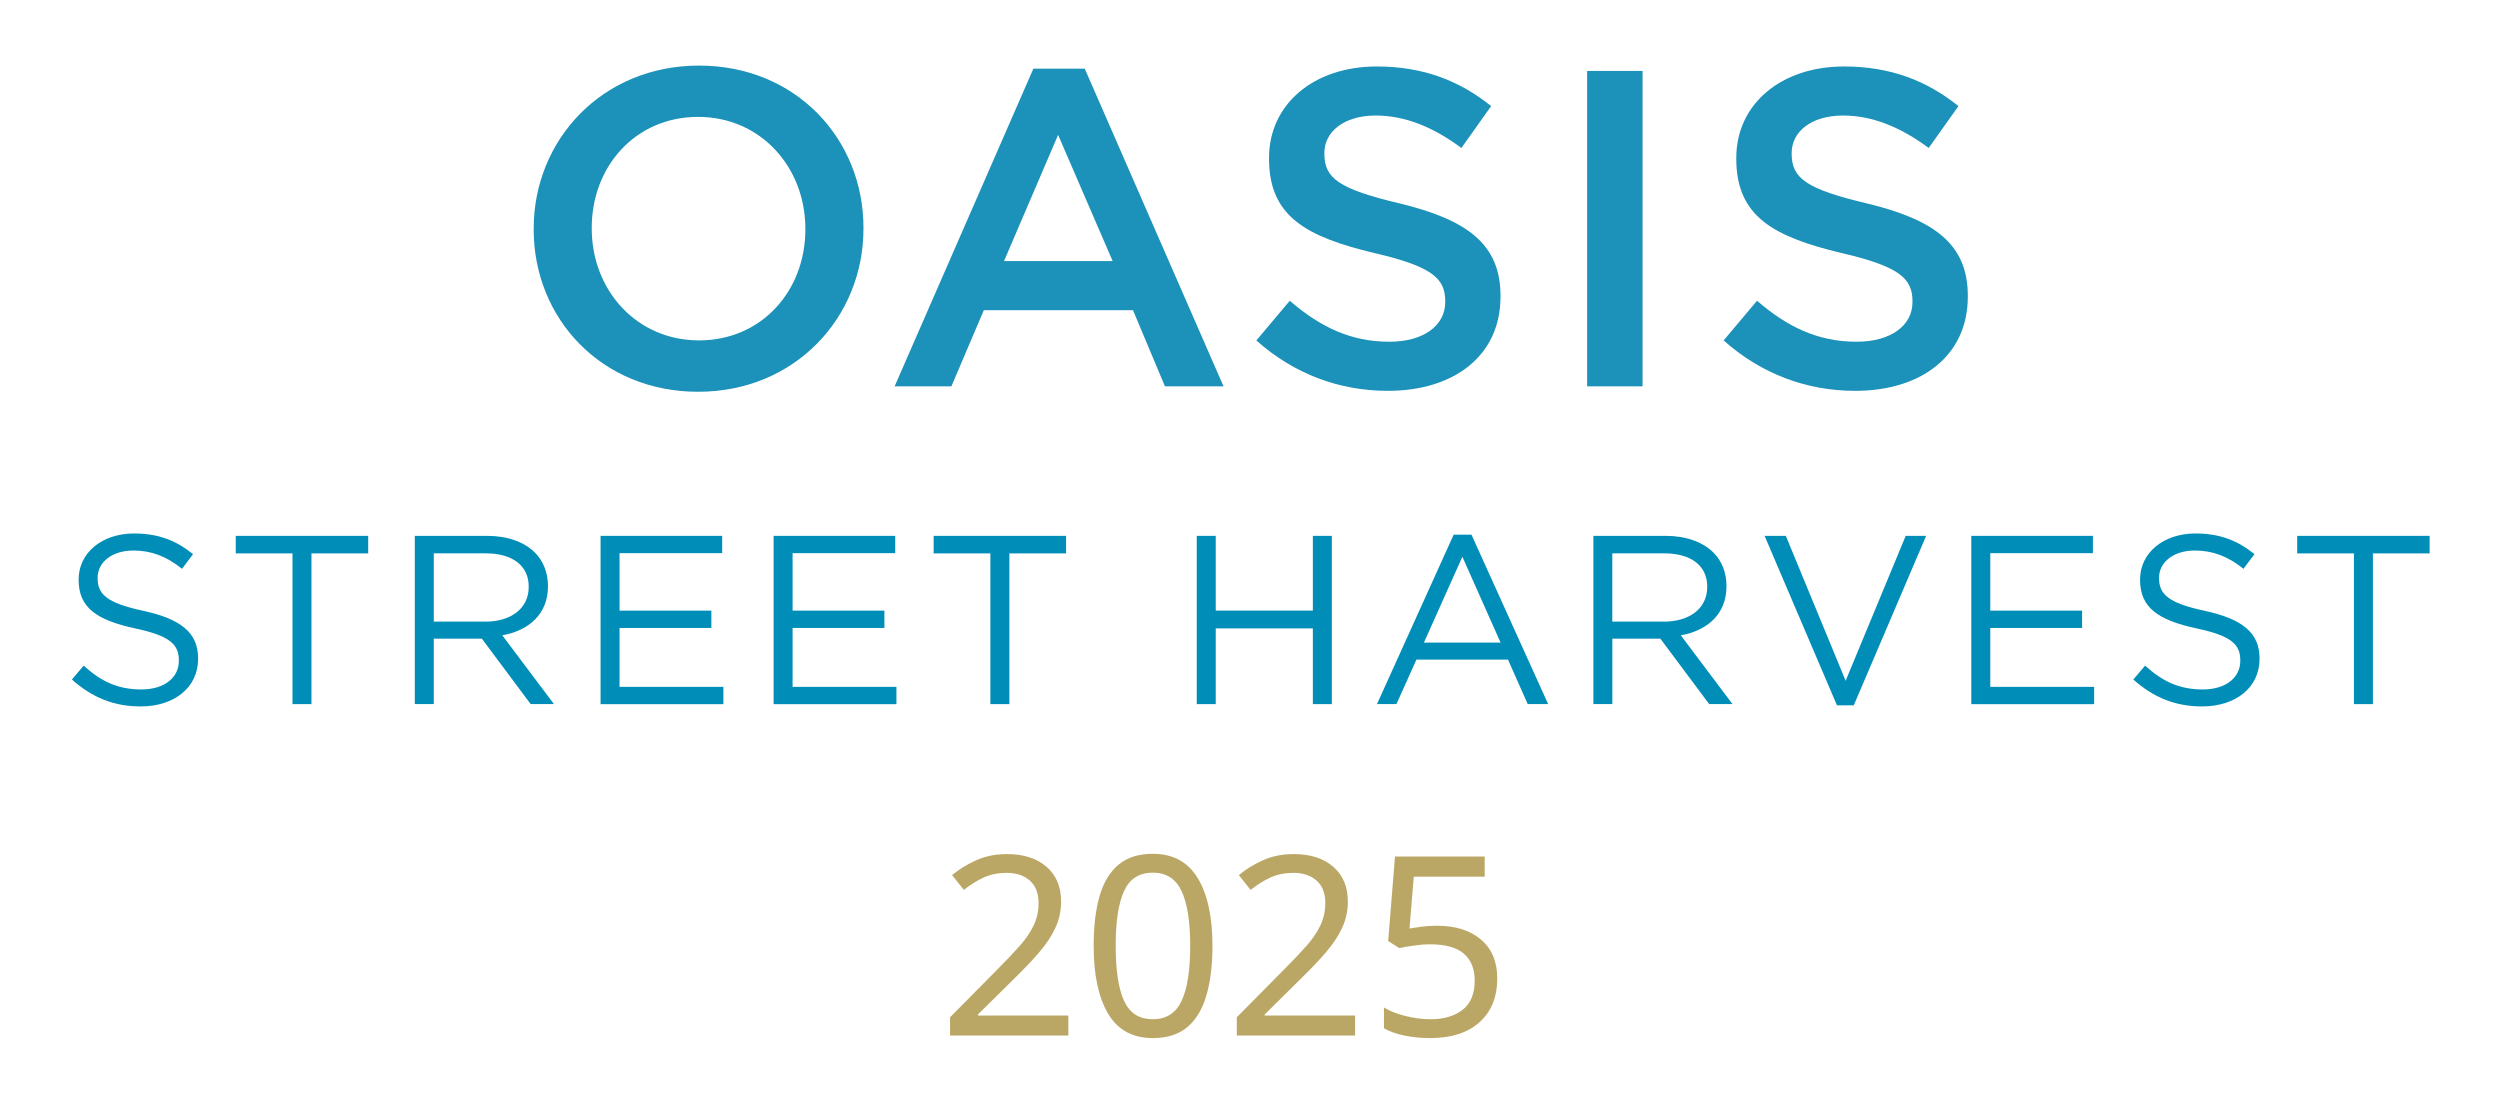
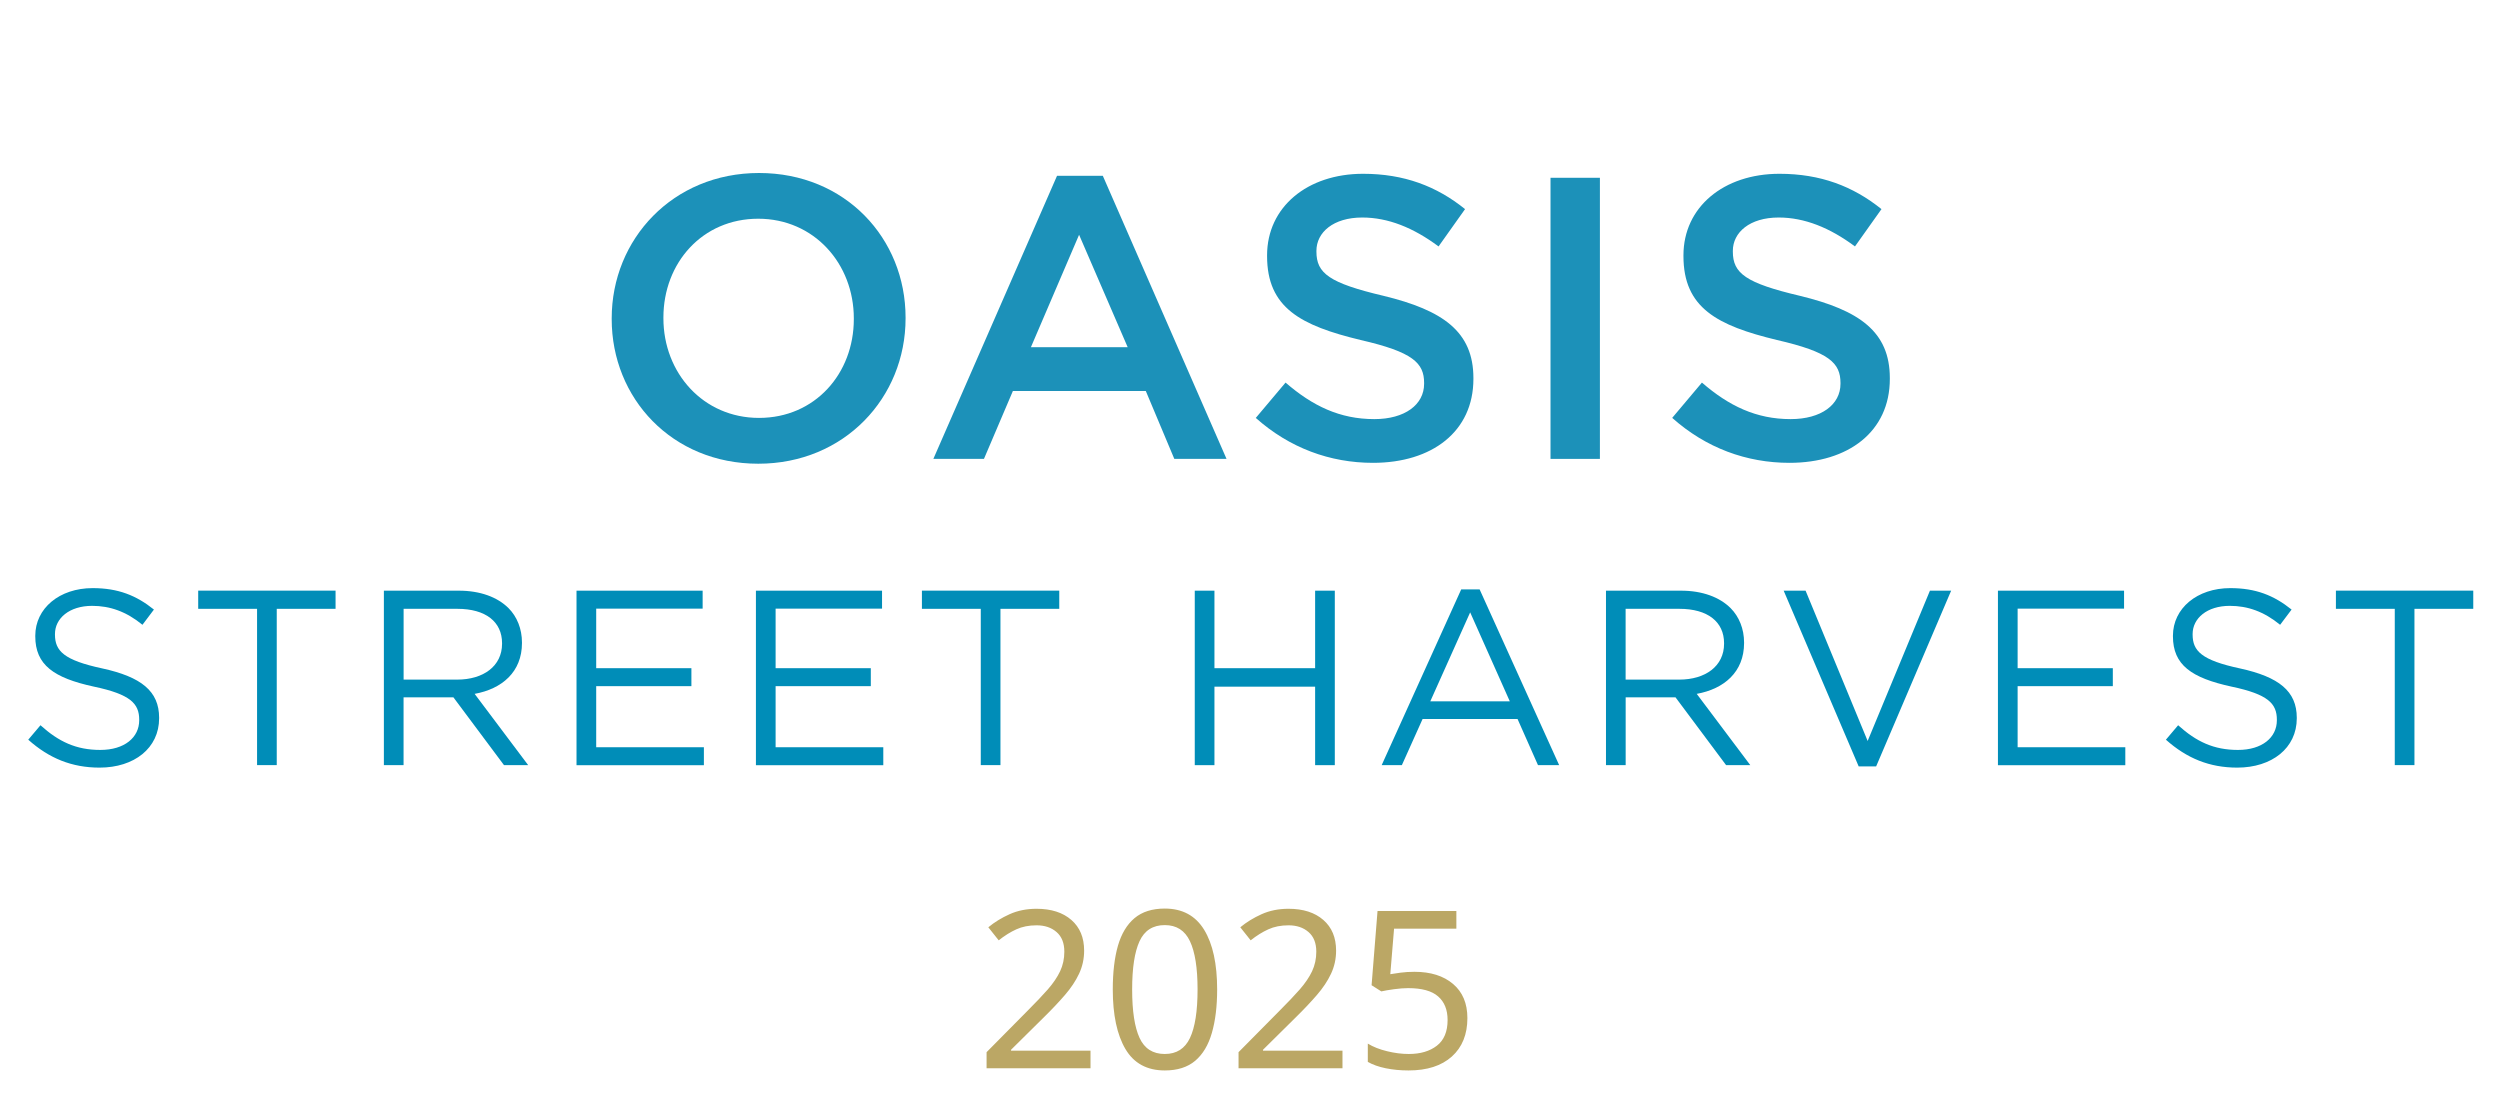
<svg xmlns="http://www.w3.org/2000/svg" id="_レイヤー_1" version="1.1" viewBox="0 0 538.58 235.89">
  <defs>
    <style>
      .st0 {
        fill: #008db8;
      }

      .st1 {
-         fill: #1c91b9;
+         fill: #bba765;
+         font-family: Gotham-Light, Gotham;
+         font-size: 47.45px;
+         font-weight: 300;
      }

      .st2 {
-         fill: #bba765;
-         font-family: Gotham-Light, Gotham;
-         font-size: 54px;
-         font-weight: 300;
+         fill: #1c91b9;
      }
    </style>
  </defs>
  <g>
-     <path class="st1" d="M114.97,49.45v-.19c0-19.12,14.75-35.13,35.62-35.13s35.43,15.82,35.43,34.95v.19c0,19.12-14.75,35.13-35.62,35.13s-35.43-15.83-35.43-34.95ZM173.5,49.45v-.19c0-13.21-9.61-24.08-23.11-24.08s-22.91,10.68-22.91,23.88v.19c0,13.21,9.61,24.08,23.11,24.08s22.91-10.68,22.91-23.88Z" />
-     <path class="st1" d="M222.62,14.8h11.07l29.9,68.43h-12.62l-6.89-16.41h-32.13l-6.99,16.41h-12.23l29.89-68.43ZM239.7,56.24l-11.75-27.18-11.65,27.18h23.4Z" />
-     <path class="st1" d="M270.67,73.33l7.19-8.54c6.51,5.63,13.11,8.83,21.45,8.83,7.38,0,12.04-3.49,12.04-8.54v-.19c0-4.85-2.71-7.48-15.34-10.39-14.46-3.49-22.62-7.77-22.62-20.29v-.19c0-11.65,9.71-19.7,23.2-19.7,9.9,0,17.77,3,24.65,8.54l-6.41,9.02c-6.12-4.56-12.23-6.99-18.45-6.99-6.99,0-11.07,3.59-11.07,8.06v.19c0,5.24,3.1,7.58,16.21,10.68,14.36,3.49,21.74,8.64,21.74,19.9v.19c0,12.72-10,20.29-24.27,20.29-10.39,0-20.19-3.59-28.35-10.87h.03Z" />
-     <path class="st1" d="M341.92,15.28h11.94v67.95h-11.94V15.28Z" />
-     <path class="st1" d="M371.33,73.33l7.19-8.54c6.51,5.63,13.11,8.83,21.45,8.83,7.38,0,12.04-3.49,12.04-8.54v-.19c0-4.85-2.72-7.48-15.34-10.39-14.46-3.49-22.62-7.77-22.62-20.29v-.19c0-11.65,9.71-19.7,23.2-19.7,9.9,0,17.77,3,24.66,8.54l-6.41,9.02c-6.12-4.56-12.23-6.99-18.45-6.99-6.99,0-11.07,3.59-11.07,8.06v.19c0,5.24,3.1,7.58,16.21,10.68,14.36,3.49,21.74,8.64,21.74,19.9v.19c0,12.72-10,20.29-24.26,20.29-10.39,0-20.19-3.59-28.35-10.87h.01Z" />
+     <path class="st2" d="M131.78,68.75v-.17c0-17.04,13.15-31.31,31.74-31.31s31.57,14.1,31.57,31.15v.17c0,17.04-13.15,31.31-31.74,31.31s-31.57-14.11-31.57-31.15ZM183.94,68.75v-.17c0-11.77-8.56-21.46-20.6-21.46s-20.42,9.52-20.42,21.28v.17c0,11.77,8.56,21.46,20.6,21.46s20.42-9.52,20.42-21.28Z" />
+     <path class="st2" d="M227.71,37.87h9.87l26.65,60.98h-11.25l-6.14-14.62h-28.63l-6.23,14.62h-10.9l26.64-60.98ZM242.94,74.8l-10.47-24.22-10.38,24.22h20.85Z" />
+     <path class="st2" d="M270.54,90.03l6.41-7.61c5.8,5.02,11.68,7.87,19.12,7.87,6.58,0,10.73-3.11,10.73-7.61v-.17c0-4.32-2.42-6.67-13.67-9.26-12.89-3.11-20.16-6.92-20.16-18.08v-.17c0-10.38,8.65-17.56,20.68-17.56,8.82,0,15.84,2.67,21.97,7.61l-5.71,8.04c-5.45-4.06-10.9-6.23-16.44-6.23-6.23,0-9.87,3.2-9.87,7.18v.17c0,4.67,2.76,6.76,14.45,9.52,12.8,3.11,19.37,7.7,19.37,17.73v.17c0,11.34-8.91,18.08-21.63,18.08-9.26,0-17.99-3.2-25.27-9.69h.03Z" />
+     <path class="st2" d="M334.03,38.3h10.64v60.56h-10.64v-60.56Z" />
+     <path class="st2" d="M360.24,90.03l6.41-7.61c5.8,5.02,11.68,7.87,19.12,7.87,6.58,0,10.73-3.11,10.73-7.61v-.17c0-4.32-2.42-6.67-13.67-9.26-12.89-3.11-20.16-6.92-20.16-18.08v-.17c0-10.38,8.65-17.56,20.68-17.56,8.82,0,15.84,2.67,21.98,7.61l-5.71,8.04c-5.45-4.06-10.9-6.23-16.44-6.23-6.23,0-9.87,3.2-9.87,7.18v.17c0,4.67,2.76,6.76,14.45,9.52,12.8,3.11,19.37,7.7,19.37,17.73v.17c0,11.34-8.91,18.08-21.62,18.08-9.26,0-17.99-3.2-25.27-9.69h0Z" />
  </g>
  <g>
-     <path class="st0" d="M15.48,146.4l2.54-3c3.78,3.42,7.4,5.13,12.43,5.13s8.08-2.59,8.08-6.16v-.1c0-3.37-1.81-5.28-9.42-6.89-8.34-1.81-12.17-4.5-12.17-10.46v-.1c0-5.7,5.02-9.89,11.91-9.89,5.28,0,9.06,1.5,12.74,4.45l-2.38,3.16c-3.37-2.74-6.73-3.94-10.46-3.94-4.71,0-7.72,2.59-7.72,5.85v.1c0,3.42,1.86,5.33,9.84,7.04,8.08,1.76,11.81,4.71,11.81,10.25v.1c0,6.21-5.18,10.25-12.38,10.25-5.75,0-10.46-1.92-14.81-5.8Z" />
-     <path class="st0" d="M63.01,119.22h-12.22v-3.78h28.53v3.78h-12.22v32.47h-4.09v-32.47Z" />
-     <path class="st0" d="M89.36,115.44h15.59c4.45,0,8.03,1.35,10.3,3.62,1.76,1.76,2.8,4.3,2.8,7.15v.1c0,6.01-4.14,9.53-9.84,10.56l11.13,14.81h-5.02l-10.51-14.09h-10.36v14.09h-4.09v-36.25ZM104.58,133.92c5.44,0,9.32-2.8,9.32-7.46v-.1c0-4.45-3.42-7.15-9.27-7.15h-11.18v14.71h11.13Z" />
-     <path class="st0" d="M129.38,115.44h26.2v3.73h-22.11v12.38h19.78v3.73h-19.78v12.69h22.37v3.73h-26.46v-36.25Z" />
-     <path class="st0" d="M166.66,115.44h26.2v3.73h-22.11v12.38h19.78v3.73h-19.78v12.69h22.37v3.73h-26.46v-36.25Z" />
-     <path class="st0" d="M213.36,119.22h-12.22v-3.78h28.53v3.78h-12.22v32.47h-4.09v-32.47Z" />
-     <path class="st0" d="M257.82,115.44h4.09v16.1h20.92v-16.1h4.09v36.25h-4.09v-16.31h-20.92v16.31h-4.09v-36.25Z" />
-     <path class="st0" d="M313.17,115.18h3.83l16.52,36.5h-4.4l-4.25-9.58h-19.73l-4.3,9.58h-4.19l16.52-36.5ZM323.27,138.43l-8.23-18.49-8.28,18.49h16.52Z" />
-     <path class="st0" d="M343.25,115.44h15.59c4.45,0,8.03,1.35,10.31,3.62,1.76,1.76,2.79,4.3,2.79,7.15v.1c0,6.01-4.14,9.53-9.84,10.56l11.13,14.81h-5.02l-10.51-14.09h-10.35v14.09h-4.09v-36.25ZM358.47,133.92c5.44,0,9.32-2.8,9.32-7.46v-.1c0-4.45-3.42-7.15-9.27-7.15h-11.18v14.71h11.13Z" />
-     <path class="st0" d="M380.16,115.44h4.56l12.89,31.22,12.94-31.22h4.4l-15.59,36.51h-3.62l-15.59-36.51Z" />
-     <path class="st0" d="M424.68,115.44h26.2v3.73h-22.11v12.38h19.78v3.73h-19.78v12.69h22.37v3.73h-26.46v-36.25Z" />
-     <path class="st0" d="M459.58,146.4l2.54-3c3.78,3.42,7.4,5.13,12.43,5.13s8.08-2.59,8.08-6.16v-.1c0-3.37-1.81-5.28-9.42-6.89-8.34-1.81-12.17-4.5-12.17-10.46v-.1c0-5.7,5.02-9.89,11.91-9.89,5.28,0,9.06,1.5,12.74,4.45l-2.38,3.16c-3.37-2.74-6.73-3.94-10.46-3.94-4.71,0-7.72,2.59-7.72,5.85v.1c0,3.42,1.86,5.33,9.84,7.04,8.08,1.76,11.81,4.71,11.81,10.25v.1c0,6.21-5.18,10.25-12.38,10.25-5.75,0-10.46-1.92-14.81-5.8Z" />
-     <path class="st0" d="M507.11,119.22h-12.22v-3.78h28.53v3.78h-12.22v32.47h-4.09v-32.47Z" />
+     <path class="st0" d="M6.09,159.35l2.63-3.11c3.92,3.54,7.68,5.32,12.89,5.32s8.38-2.68,8.38-6.39v-.11c0-3.49-1.88-5.48-9.77-7.14-8.64-1.88-12.62-4.67-12.62-10.85v-.11c0-5.91,5.21-10.26,12.35-10.26,5.48,0,9.4,1.56,13.21,4.62l-2.47,3.28c-3.49-2.85-6.98-4.08-10.85-4.08-4.89,0-8,2.68-8,6.07v.11c0,3.54,1.93,5.53,10.2,7.3,8.38,1.83,12.24,4.89,12.24,10.63v.11c0,6.44-5.37,10.63-12.83,10.63-5.96,0-10.85-1.99-15.36-6.01Z" />
+     <path class="st0" d="M55.37,131.16h-12.67v-3.92h29.59v3.92h-12.67v33.67h-4.24v-33.67Z" />
+     <path class="st0" d="M82.7,127.25h16.16c4.62,0,8.32,1.4,10.69,3.76,1.83,1.83,2.9,4.46,2.9,7.41v.11c0,6.23-4.3,9.88-10.2,10.95l11.54,15.36h-5.21l-10.9-14.61h-10.74v14.61h-4.24v-37.59ZM98.49,146.41c5.64,0,9.67-2.9,9.67-7.73v-.11c0-4.62-3.54-7.41-9.61-7.41h-11.6v15.25h11.54Z" />
+     <path class="st0" d="M124.2,127.25h27.17v3.87h-22.93v12.83h20.51v3.87h-20.51v13.16h23.2v3.87h-27.44v-37.59Z" />
+     <path class="st0" d="M162.85,127.25h27.17v3.87h-22.93v12.83h20.51v3.87h-20.51v13.16h23.2v3.87h-27.44v-37.59Z" />
+     <path class="st0" d="M211.28,131.16h-12.67v-3.92h29.59v3.92h-12.67v33.67h-4.24v-33.67Z" />
+     <path class="st0" d="M257.39,127.25h4.24v16.7h21.69v-16.7h4.24v37.59h-4.24v-16.91h-21.69v16.91h-4.24v-37.59Z" />
+     <path class="st0" d="M314.79,126.98h3.97l17.13,37.85h-4.56l-4.4-9.93h-20.46l-4.46,9.93h-4.35l17.13-37.85ZM325.26,151.09l-8.54-19.17-8.59,19.17h17.13Z" />
+     <path class="st0" d="M345.98,127.25h16.16c4.62,0,8.32,1.4,10.69,3.76,1.82,1.83,2.9,4.46,2.9,7.41v.11c0,6.23-4.29,9.88-10.2,10.95l11.54,15.36h-5.21l-10.9-14.61h-10.74v14.61h-4.24v-37.59ZM361.76,146.41c5.64,0,9.66-2.9,9.66-7.73v-.11c0-4.62-3.54-7.41-9.61-7.41h-11.6v15.25h11.55Z" />
+     <path class="st0" d="M384.25,127.25h4.73l13.37,32.38,13.42-32.38h4.57l-16.16,37.86h-3.76l-16.16-37.86Z" />
+     <path class="st0" d="M430.42,127.25h27.17v3.87h-22.93v12.83h20.51v3.87h-20.51v13.16h23.2v3.87h-27.44v-37.59Z" />
+     <path class="st0" d="M466.61,159.35l2.63-3.11c3.92,3.54,7.68,5.32,12.89,5.32s8.38-2.68,8.38-6.39v-.11c0-3.49-1.88-5.48-9.77-7.14-8.64-1.88-12.62-4.67-12.62-10.85v-.11c0-5.91,5.21-10.26,12.35-10.26,5.48,0,9.4,1.56,13.21,4.62l-2.47,3.28c-3.49-2.85-6.98-4.08-10.85-4.08-4.89,0-8,2.68-8,6.07v.11c0,3.54,1.93,5.53,10.2,7.3,8.38,1.83,12.24,4.89,12.24,10.63v.11c0,6.44-5.37,10.63-12.83,10.63-5.96,0-10.85-1.99-15.36-6.01Z" />
+     <path class="st0" d="M515.9,131.16h-12.67v-3.92h29.59v3.92h-12.67v33.67h-4.24v-33.67Z" />
  </g>
-   <text class="st2" transform="translate(202.08 223.09)">
+   <text class="st1" transform="translate(210.26 230.14)">
    <tspan x="0" y="0">2025</tspan>
  </text>
</svg>
